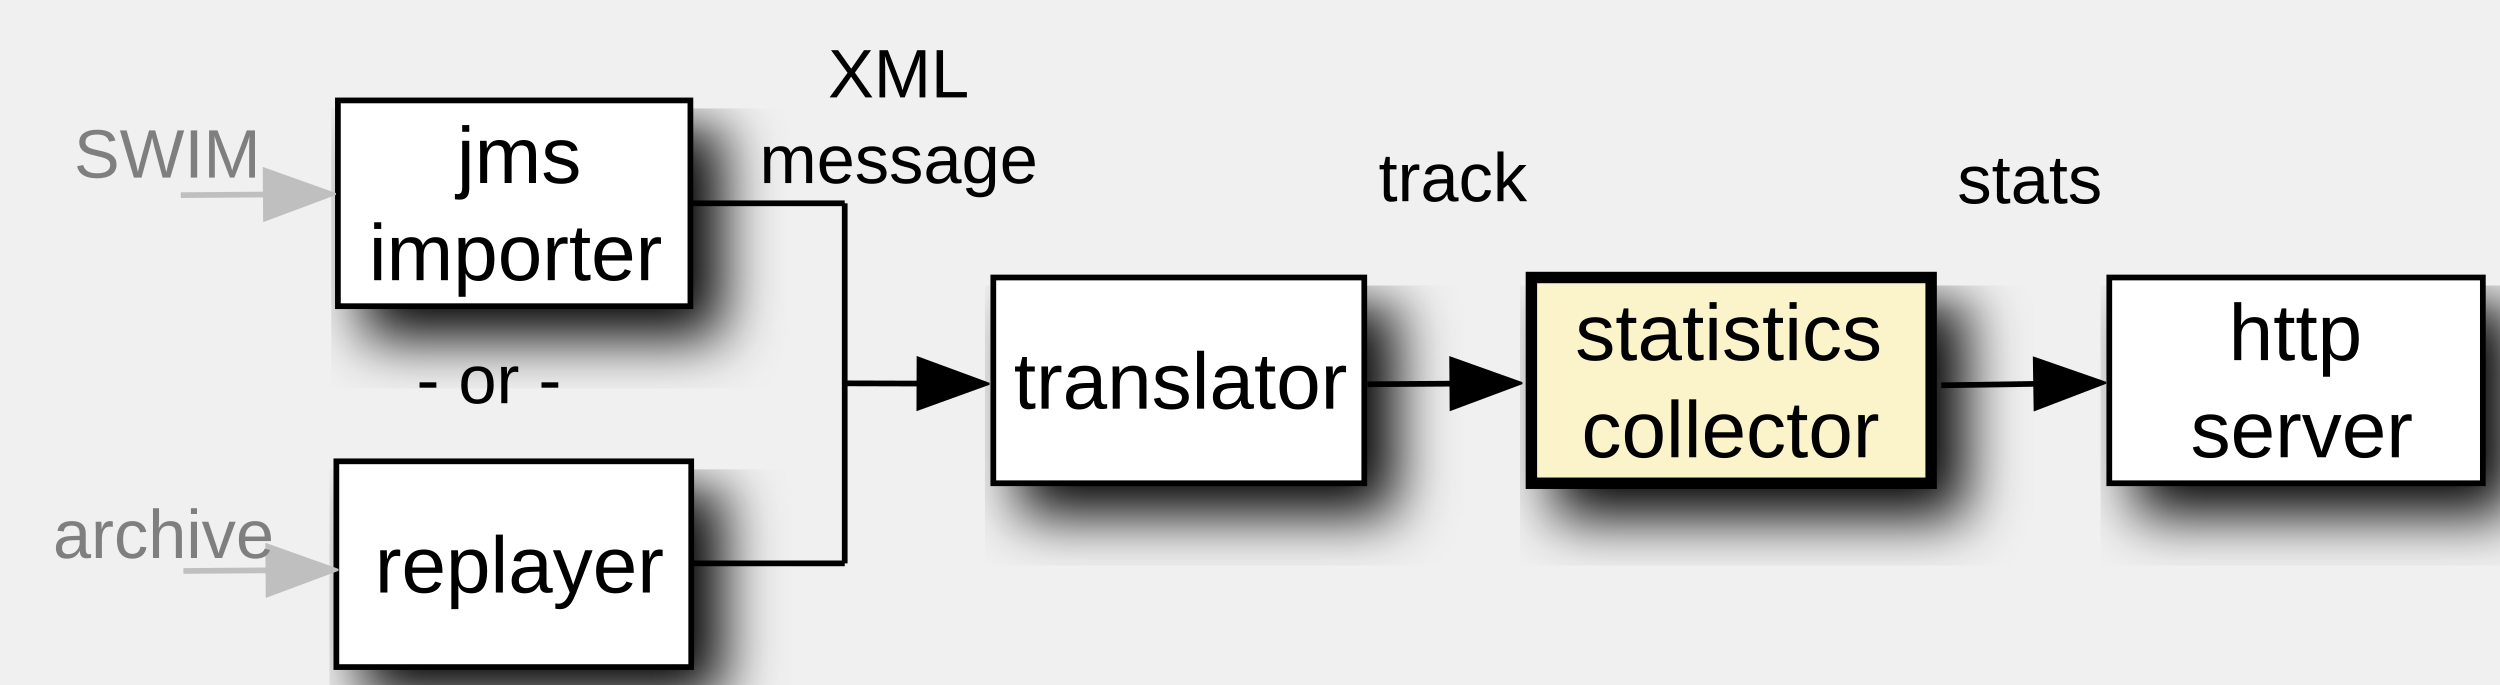
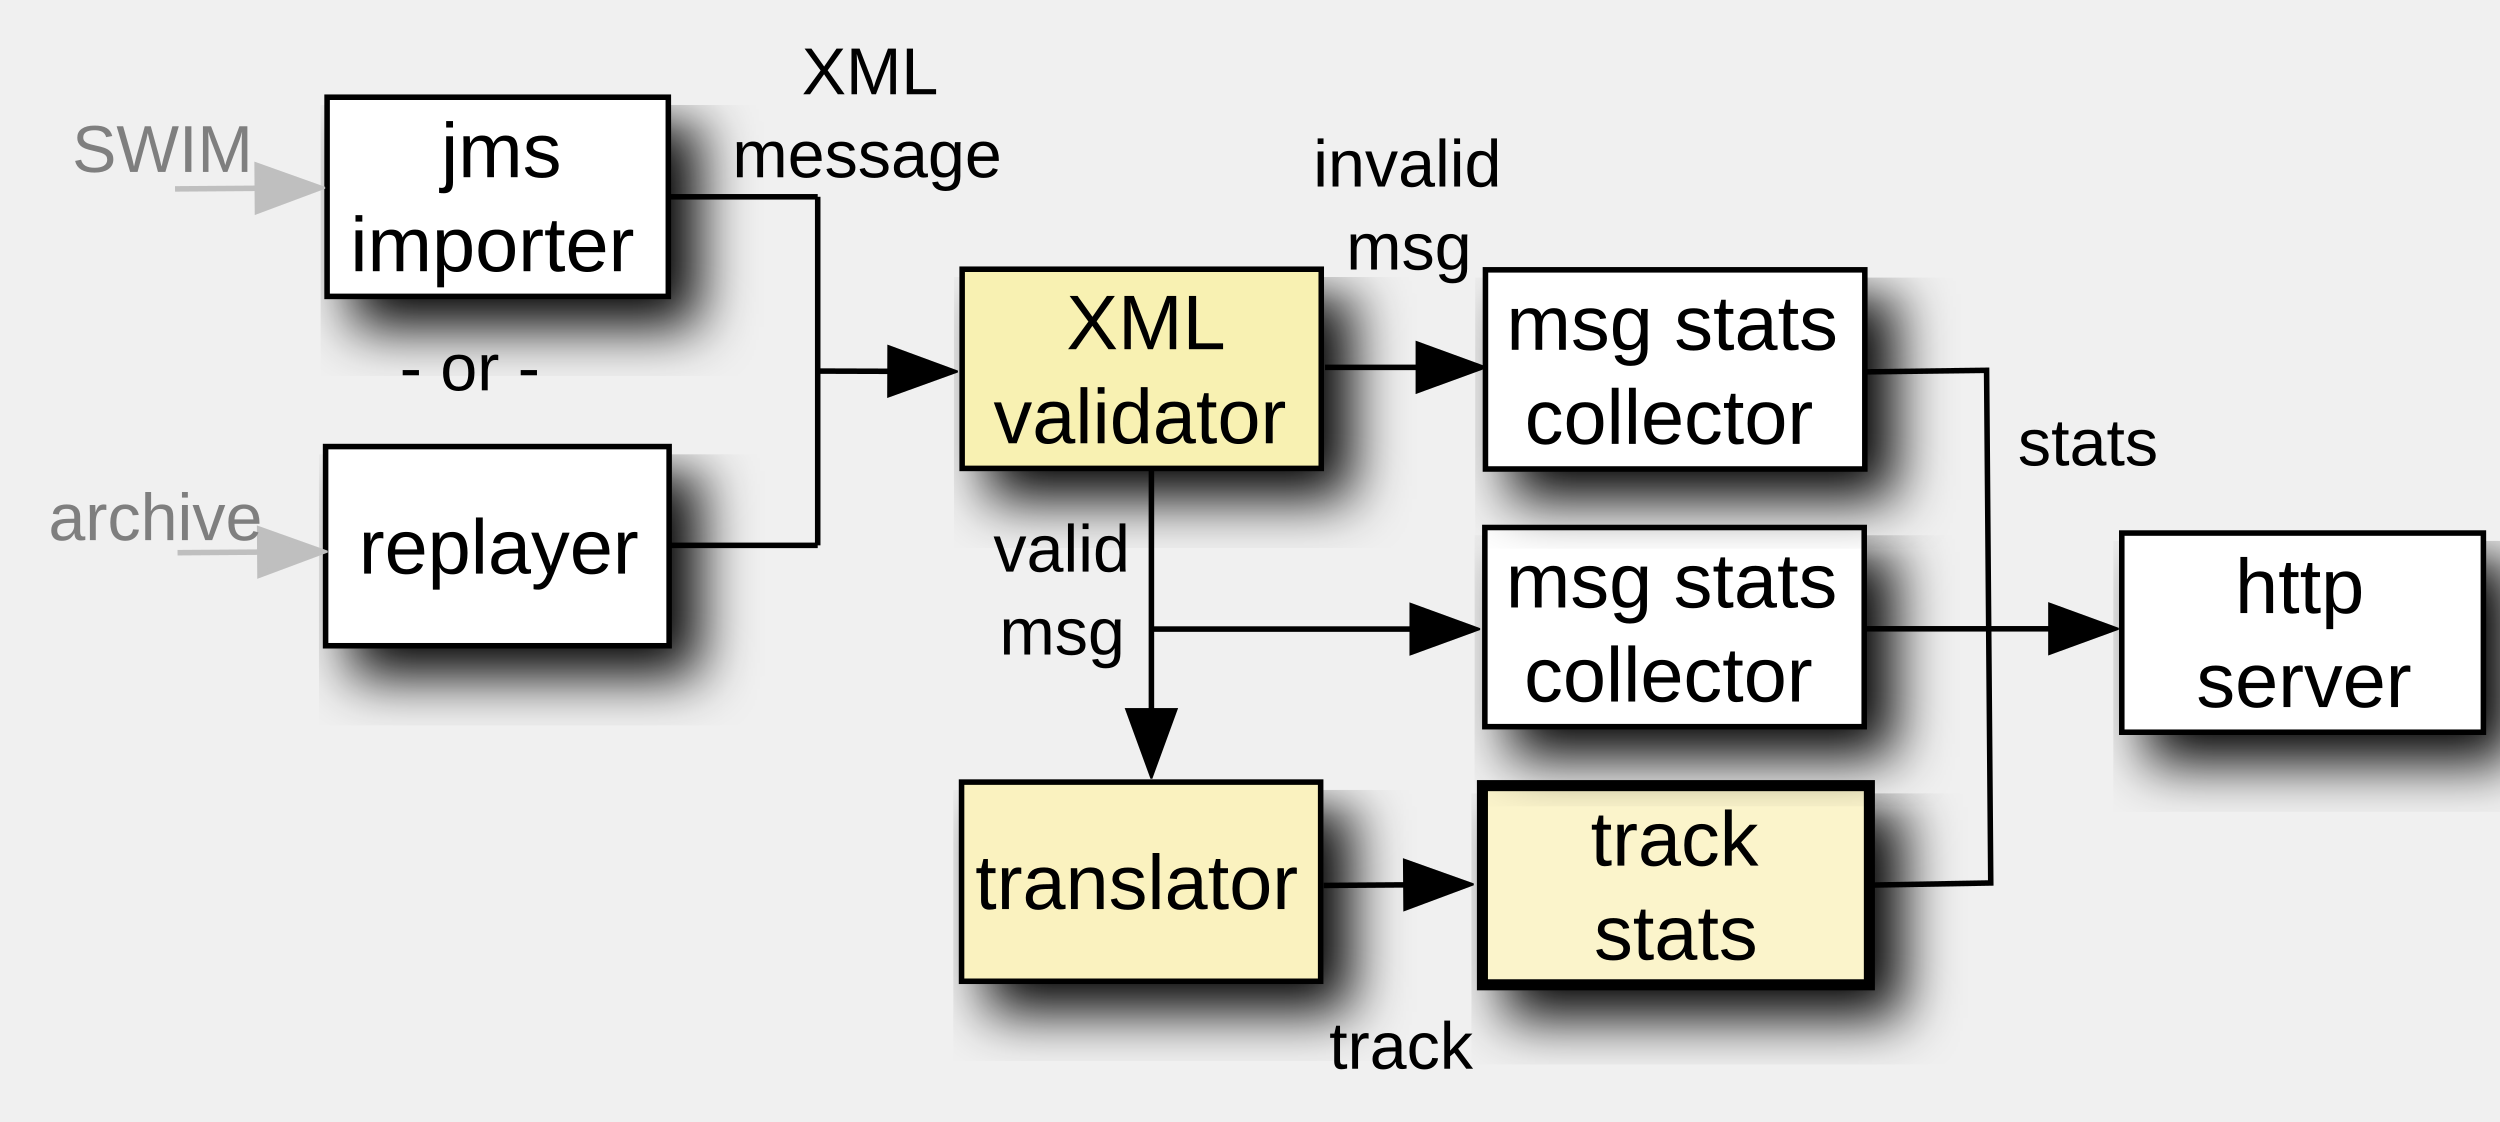
- <svg xmlns="http://www.w3.org/2000/svg" width="100%" height="100%" version="1.1" viewBox="167.203 153.429 437.416 119.715" style="background-color:#FFFFFF">
+ <svg xmlns="http://www.w3.org/2000/svg" width="100%" height="100%" version="1.1" viewBox="167.203 153.429 451.865 202.726" style="background-color:#FFFFFF">
  <defs>
    <filter id="shadow1" width="150%" height="150%">
      <feGaussianBlur in="SourceAlpha" result="blur" stdDeviation="5" />
      <feOffset dx="5" dy="5" in="blur" result="offsetBlur" />
      <feMerge>
        <feMergeNode in="offsetBlur" />
        <feMergeNode in="SourceGraphic" />
      </feMerge>
    </filter>
  </defs>
  <marker id="marker1" markerUnits="strokeWidth" orient="auto" refX="-11.173" refY="0" markerWidth="13.272" markerHeight="10.23" viewBox="-12.272 -5.115 13.272 10.23">
    <path d="M-11.272 -4.115 L0 0 L-11.272 4.115 Z " fill="#000000" fill-opacity="1" stroke="#000000" stroke-opacity="1" />
  </marker>
  <marker id="marker2" markerUnits="strokeWidth" orient="auto" refX="-11.173" refY="0" markerWidth="13.272" markerHeight="10.23" viewBox="-12.272 -5.115 13.272 10.23">
    <path d="M-11.272 -4.115 L0 0 L-11.272 4.115 Z " fill="#000000" fill-opacity="1" stroke="#000000" stroke-opacity="1" />
  </marker>
  <marker id="marker3" markerUnits="strokeWidth" orient="auto" refX="-11.173" refY="0" markerWidth="13.272" markerHeight="10.23" viewBox="-12.272 -5.115 13.272 10.23">
    <path d="M-11.272 -4.115 L0 0 L-11.272 4.115 Z " fill="#000000" fill-opacity="1" stroke="#000000" stroke-opacity="1" />
  </marker>
  <marker id="marker4" markerUnits="strokeWidth" orient="auto" refX="-11.173" refY="0" markerWidth="13.272" markerHeight="10.23" viewBox="-12.272 -5.115 13.272 10.23">
    <path d="M-11.272 -4.115 L0 0 L-11.272 4.115 Z " fill="#BFBFBF" fill-opacity="1" stroke="#BFBFBF" stroke-opacity="1" />
  </marker>
  <marker id="marker5" markerUnits="strokeWidth" orient="auto" refX="-11.173" refY="0" markerWidth="13.272" markerHeight="10.23" viewBox="-12.272 -5.115 13.272 10.23">
    <path d="M-11.272 -4.115 L0 0 L-11.272 4.115 Z " fill="#BFBFBF" fill-opacity="1" stroke="#BFBFBF" stroke-opacity="1" />
  </marker>
+   <marker id="marker6" markerUnits="strokeWidth" orient="auto" refX="-11.173" refY="0" markerWidth="13.272" markerHeight="10.23" viewBox="-12.272 -5.115 13.272 10.23">
+     <path d="M-11.272 -4.115 L0 0 L-11.272 4.115 Z " fill="#000000" fill-opacity="1" stroke="#000000" stroke-opacity="1" />
+   </marker>
+   <marker id="marker7" markerUnits="strokeWidth" orient="auto" refX="-11.173" refY="0" markerWidth="13.272" markerHeight="10.23" viewBox="-12.272 -5.115 13.272 10.23">
+     <path d="M-11.272 -4.115 L0 0 L-11.272 4.115 Z " fill="#000000" fill-opacity="1" stroke="#000000" stroke-opacity="1" />
+   </marker>
+   <marker id="marker8" markerUnits="strokeWidth" orient="auto" refX="-11.173" refY="0" markerWidth="13.272" markerHeight="10.23" viewBox="-12.272 -5.115 13.272 10.23">
+     <path d="M-11.272 -4.115 L0 0 L-11.272 4.115 Z " fill="#000000" fill-opacity="1" stroke="#000000" stroke-opacity="1" />
+   </marker>
  <g id="layer1">
    <rect x="226.323" y="171" width="61.677" height="36" opacity="1" stroke="#000000" stroke-opacity="1" stroke-width="1" stroke-linecap="butt" stroke-linejoin="miter" stroke-dasharray="none" fill="#FFFFFF" fill-opacity="1" filter="url(#shadow1)" />
-     <text x="247.135" y="185.456" font-size="14" fill="#000000" fill-opacity="1" font-family="Arial" font-weight="normal" font-style="normal">jms
+     <text x="246.909" y="185.456" font-size="14" fill="#000000" fill-opacity="1" font-family="Arial" font-weight="normal" font-style="normal">jms
</text>
-     <text x="231.73" y="202.456" font-size="14" fill="#000000" fill-opacity="1" font-family="Arial" font-weight="normal" font-style="normal">importer</text>
+     <text x="230.52" y="202.456" font-size="14" fill="#000000" fill-opacity="1" font-family="Arial" font-weight="normal" font-style="normal">importer</text>
    <rect x="226.053" y="234.144" width="62.091" height="36" opacity="1" stroke="#000000" stroke-opacity="1" stroke-width="1" stroke-linecap="butt" stroke-linejoin="miter" stroke-dasharray="none" fill="#FFFFFF" fill-opacity="1" filter="url(#shadow1)" />
-     <text x="232.785" y="257.099" font-size="14" fill="#000000" fill-opacity="1" font-family="Arial" font-weight="normal" font-style="normal">replayer</text>
-     <rect x="341" y="201.982" width="64.906" height="36" opacity="1" stroke="#000000" stroke-opacity="1" stroke-width="1" stroke-linecap="butt" stroke-linejoin="miter" stroke-dasharray="none" fill="#FFFFFF" fill-opacity="1" filter="url(#shadow1)" />
-     <text x="344.583" y="224.938" font-size="14" fill="#000000" fill-opacity="1" font-family="Arial" font-weight="normal" font-style="normal">translator</text>
-     <rect x="435.147" y="201.982" width="69.939" height="36" opacity="1" stroke="#000000" stroke-opacity="1" stroke-width="2" stroke-linecap="butt" stroke-linejoin="miter" stroke-dasharray="none" fill="#FBF4CB" fill-opacity="1" filter="url(#shadow1)" />
-     <text x="442.816" y="216.438" font-size="14" fill="#000000" fill-opacity="1" font-family="Arial" font-weight="normal" font-style="normal">statistics
+     <text x="232.053" y="257.099" font-size="14" fill="#000000" fill-opacity="1" font-family="Arial" font-weight="normal" font-style="normal">replayer</text>
+     <rect x="341" y="294.79" width="64.906" height="36" opacity="1" stroke="#000000" stroke-opacity="1" stroke-width="1" stroke-linecap="butt" stroke-linejoin="miter" stroke-dasharray="none" fill="#FAF2BF" fill-opacity="1" filter="url(#shadow1)" />
+     <text x="343.466" y="317.746" font-size="14" fill="#000000" fill-opacity="1" font-family="Arial" font-weight="normal" font-style="normal">translator</text>
+     <rect x="435.147" y="295.427" width="69.939" height="36" opacity="1" stroke="#000000" stroke-opacity="1" stroke-width="2" stroke-linecap="butt" stroke-linejoin="miter" stroke-dasharray="none" fill="#FBF4CB" fill-opacity="1" filter="url(#shadow1)" />
+     <text x="454.704" y="309.883" font-size="14" fill="#000000" fill-opacity="1" font-family="Arial" font-weight="normal" font-style="normal">track </text>
+     <text x="455.319" y="326.883" font-size="14" fill="#000000" fill-opacity="1" font-family="Arial" font-weight="normal" font-style="normal">stats
</text>
-     <text x="443.913" y="233.438" font-size="14" fill="#000000" fill-opacity="1" font-family="Arial" font-weight="normal" font-style="normal">collector</text>
-     <rect x="536.258" y="201.982" width="65.36" height="36" opacity="1" stroke="#000000" stroke-opacity="1" stroke-width="1" stroke-linecap="butt" stroke-linejoin="miter" stroke-dasharray="none" fill="#FFFFFF" fill-opacity="1" filter="url(#shadow1)" />
-     <text x="557.145" y="216.438" font-size="14" fill="#000000" fill-opacity="1" font-family="Arial" font-weight="normal" font-style="normal">http
+     <rect x="550.707" y="249.776" width="65.36" height="36" opacity="1" stroke="#000000" stroke-opacity="1" stroke-width="1" stroke-linecap="butt" stroke-linejoin="miter" stroke-dasharray="none" fill="#FFFFFF" fill-opacity="1" filter="url(#shadow1)" />
+     <text x="571.181" y="264.231" font-size="14" fill="#000000" fill-opacity="1" font-family="Arial" font-weight="normal" font-style="normal">http
</text>
-     <text x="550.484" y="233.438" font-size="14" fill="#000000" fill-opacity="1" font-family="Arial" font-weight="normal" font-style="normal">server</text>
-     <text x="312.093" y="170.463" font-size="12" fill="#000000" fill-opacity="1" font-family="Arial" font-weight="normal" font-style="normal">XML
+     <text x="564.188" y="281.231" font-size="14" fill="#000000" fill-opacity="1" font-family="Arial" font-weight="normal" font-style="normal">server</text>
+     <text x="312.119" y="170.463" font-size="12" fill="#000000" fill-opacity="1" font-family="Arial" font-weight="normal" font-style="normal">XML
</text>
-     <text x="300.099" y="185.463" font-size="12" fill="#000000" fill-opacity="1" font-family="Arial" font-weight="normal" font-style="normal">message</text>
+     <text x="299.577" y="185.463" font-size="12" fill="#000000" fill-opacity="1" font-family="Arial" font-weight="normal" font-style="normal">message</text>
    <line x1="288" y1="189" x2="315" y2="189" opacity="1" stroke="#000000" stroke-opacity="1" stroke-width="1" stroke-linecap="butt" stroke-linejoin="miter" stroke-dasharray="none" />
    <line x1="315" y1="189" x2="315" y2="252" opacity="1" stroke="#000000" stroke-opacity="1" stroke-width="1" stroke-linecap="butt" stroke-linejoin="miter" stroke-dasharray="none" />
    <line x1="315" y1="252" x2="288" y2="252" opacity="1" stroke="#000000" stroke-opacity="1" stroke-width="1" stroke-linecap="butt" stroke-linejoin="miter" stroke-dasharray="none" />
    <line x1="315" y1="220.5" x2="328.171" y2="220.541" marker-end="url(#marker1)" opacity="1" stroke="#000000" stroke-opacity="1" stroke-width="1" stroke-linecap="butt" stroke-linejoin="miter" stroke-dasharray="none" />
-     <line x1="406.439" y1="220.662" x2="421.411" y2="220.553" marker-end="url(#marker2)" opacity="1" stroke="#000000" stroke-opacity="1" stroke-width="1" stroke-linecap="butt" stroke-linejoin="miter" stroke-dasharray="none" />
-     <line x1="506.849" y1="220.844" x2="523.551" y2="220.587" marker-end="url(#marker3)" opacity="1" stroke="#000000" stroke-opacity="1" stroke-width="1" stroke-linecap="butt" stroke-linejoin="miter" stroke-dasharray="none" />
-     <text x="408.397" y="188.638" font-size="12" fill="#000000" fill-opacity="1" font-family="Arial" font-weight="normal" font-style="normal">track</text>
-     <text x="509.672" y="188.999" font-size="12" fill="#000000" fill-opacity="1" font-family="Arial" font-weight="normal" font-style="normal">stats</text>
+     <line x1="406.439" y1="313.47" x2="421.411" y2="313.361" marker-end="url(#marker2)" opacity="1" stroke="#000000" stroke-opacity="1" stroke-width="1" stroke-linecap="butt" stroke-linejoin="miter" stroke-dasharray="none" />
+     <line x1="504.02" y1="267.082" x2="537.999" y2="267.082" marker-end="url(#marker3)" opacity="1" stroke="#000000" stroke-opacity="1" stroke-width="1" stroke-linecap="butt" stroke-linejoin="miter" stroke-dasharray="none" />
+     <text x="407.438" y="346.599" font-size="12" fill="#000000" fill-opacity="1" font-family="Arial" font-weight="normal" font-style="normal">track</text>
+     <text x="531.928" y="237.538" font-size="12" fill="#000000" fill-opacity="1" font-family="Arial" font-weight="normal" font-style="normal">stats</text>
    <line x1="198.837" y1="187.572" x2="213.809" y2="187.463" marker-end="url(#marker4)" opacity="1" stroke="#BFBFBF" stroke-opacity="1" stroke-width="1" stroke-linecap="butt" stroke-linejoin="miter" stroke-dasharray="none" />
    <line x1="199.293" y1="253.328" x2="214.265" y2="253.219" marker-end="url(#marker5)" opacity="1" stroke="#BFBFBF" stroke-opacity="1" stroke-width="1" stroke-linecap="butt" stroke-linejoin="miter" stroke-dasharray="none" />
-     <text x="240.078" y="223.977" font-size="12" fill="#000000" fill-opacity="1" font-family="Arial" font-weight="normal" font-style="normal">- or -</text>
-     <text x="180.137" y="184.501" font-size="12" fill="#7F7F7F" fill-opacity="1" font-family="Arial" font-weight="normal" font-style="normal">SWIM</text>
-     <text x="176.47" y="251.056" font-size="12" fill="#7F7F7F" fill-opacity="1" font-family="Arial" font-weight="normal" font-style="normal">archive</text>
+     <text x="239.457" y="223.977" font-size="12" fill="#000000" fill-opacity="1" font-family="Arial" font-weight="normal" font-style="normal">- or -</text>
+     <text x="180.233" y="184.501" font-size="12" fill="#7F7F7F" fill-opacity="1" font-family="Arial" font-weight="normal" font-style="normal">SWIM</text>
+     <text x="175.952" y="251.056" font-size="12" fill="#7F7F7F" fill-opacity="1" font-family="Arial" font-weight="normal" font-style="normal">archive</text>
+     <rect x="341.108" y="202.09" width="64.906" height="36" opacity="1" stroke="#000000" stroke-opacity="1" stroke-width="1" stroke-linecap="butt" stroke-linejoin="miter" stroke-dasharray="none" fill="#F8F1B2" fill-opacity="1" filter="url(#shadow1)" />
+     <text x="359.943" y="216.546" font-size="14" fill="#000000" fill-opacity="1" font-family="Arial" font-weight="normal" font-style="normal">XML
+ </text>
+     <text x="346.777" y="233.546" font-size="14" fill="#000000" fill-opacity="1" font-family="Arial" font-weight="normal" font-style="normal">validator</text>
+     <rect x="435.583" y="248.772" width="68.569" height="36" opacity="1" stroke="#000000" stroke-opacity="1" stroke-width="1" stroke-linecap="butt" stroke-linejoin="miter" stroke-dasharray="none" fill="#FFFFFF" fill-opacity="1" filter="url(#shadow1)" />
+     <text x="439.375" y="263.228" font-size="14" fill="#000000" fill-opacity="1" font-family="Arial" font-weight="normal" font-style="normal">msg stats
+ </text>
+     <text x="442.687" y="280.228" font-size="14" fill="#000000" fill-opacity="1" font-family="Arial" font-weight="normal" font-style="normal">collector</text>
+     <rect x="435.692" y="202.199" width="68.569" height="36" opacity="1" stroke="#000000" stroke-opacity="1" stroke-width="1" stroke-linecap="butt" stroke-linejoin="miter" stroke-dasharray="none" fill="#FFFFFF" fill-opacity="1" filter="url(#shadow1)" />
+     <text x="439.483" y="216.655" font-size="14" fill="#000000" fill-opacity="1" font-family="Arial" font-weight="normal" font-style="normal">msg stats
+ </text>
+     <text x="442.795" y="233.655" font-size="14" fill="#000000" fill-opacity="1" font-family="Arial" font-weight="normal" font-style="normal">collector</text>
+     <line x1="375.315" y1="237.855" x2="375.315" y2="282.014" marker-end="url(#marker6)" opacity="1" stroke="#000000" stroke-opacity="1" stroke-width="1" stroke-linecap="butt" stroke-linejoin="miter" stroke-dasharray="none" />
+     <line x1="375.315" y1="267.132" x2="422.558" y2="267.132" marker-end="url(#marker7)" opacity="1" stroke="#000000" stroke-opacity="1" stroke-width="1" stroke-linecap="butt" stroke-linejoin="miter" stroke-dasharray="none" />
+     <line x1="406.695" y1="219.829" x2="423.664" y2="219.829" marker-end="url(#marker8)" opacity="1" stroke="#000000" stroke-opacity="1" stroke-width="1" stroke-linecap="butt" stroke-linejoin="miter" stroke-dasharray="none" />
+     <text x="346.75" y="256.74" font-size="12" fill="#000000" fill-opacity="1" font-family="Arial" font-weight="normal" font-style="normal">valid
+ </text>
+     <text x="347.852" y="271.74" font-size="12" fill="#000000" fill-opacity="1" font-family="Arial" font-weight="normal" font-style="normal">msg</text>
+     <text x="404.567" y="187.149" font-size="12" fill="#000000" fill-opacity="1" font-family="Arial" font-weight="normal" font-style="normal">invalid
+ </text>
+     <text x="410.529" y="202.149" font-size="12" fill="#000000" fill-opacity="1" font-family="Arial" font-weight="normal" font-style="normal">msg</text>
+     <path d="M504.325 220.644 L526.27 220.362 L527.024 313.021 L504.536 313.422" opacity="1" stroke="#000000" stroke-opacity="1" stroke-width="1" stroke-linecap="butt" stroke-linejoin="miter" stroke-dasharray="none" fill-opacity="0" />
  </g>
</svg>
